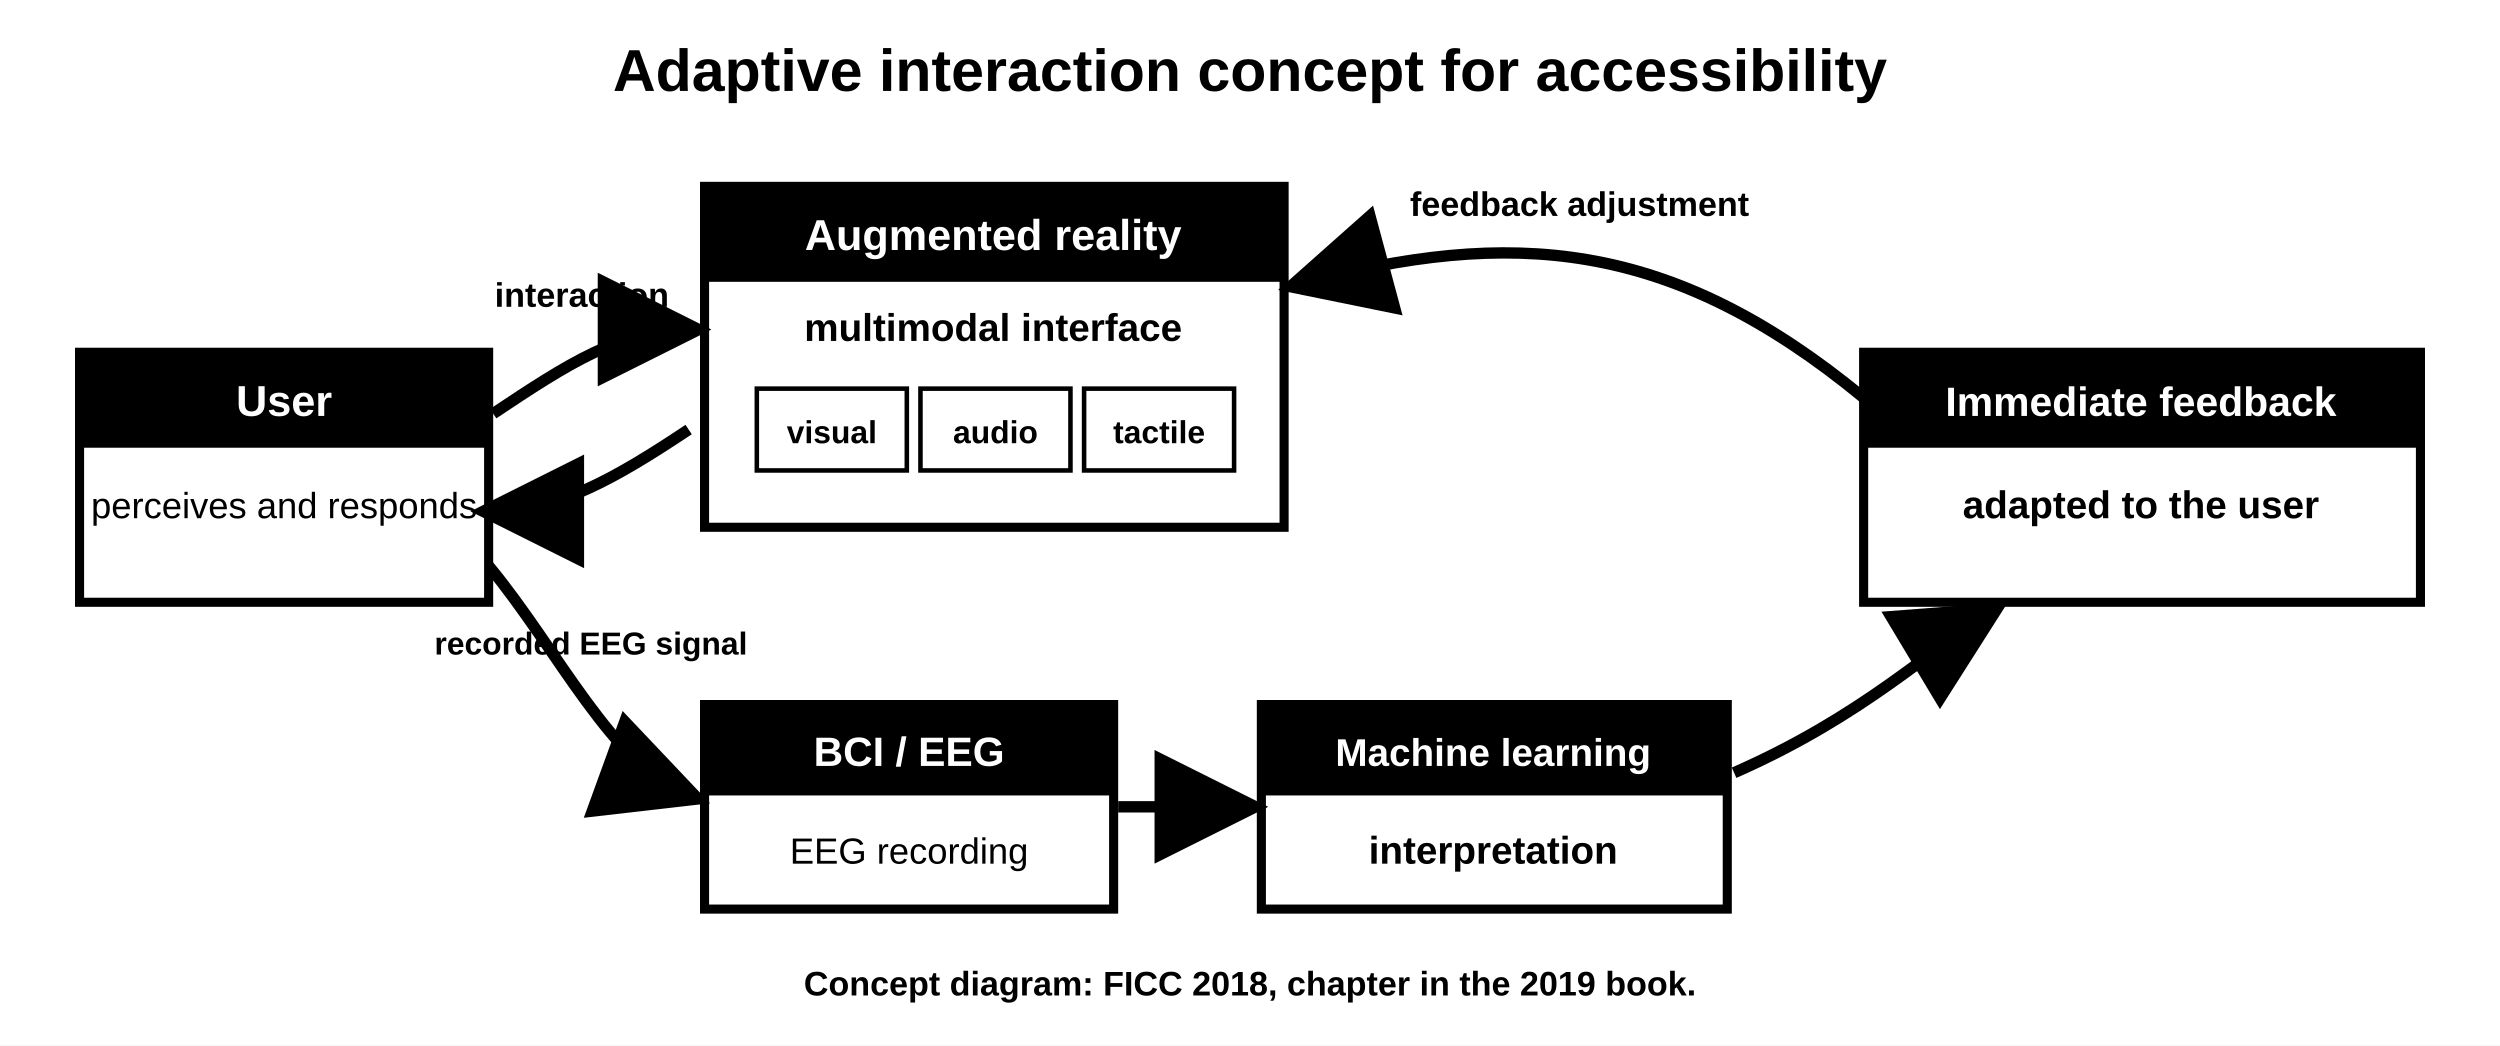
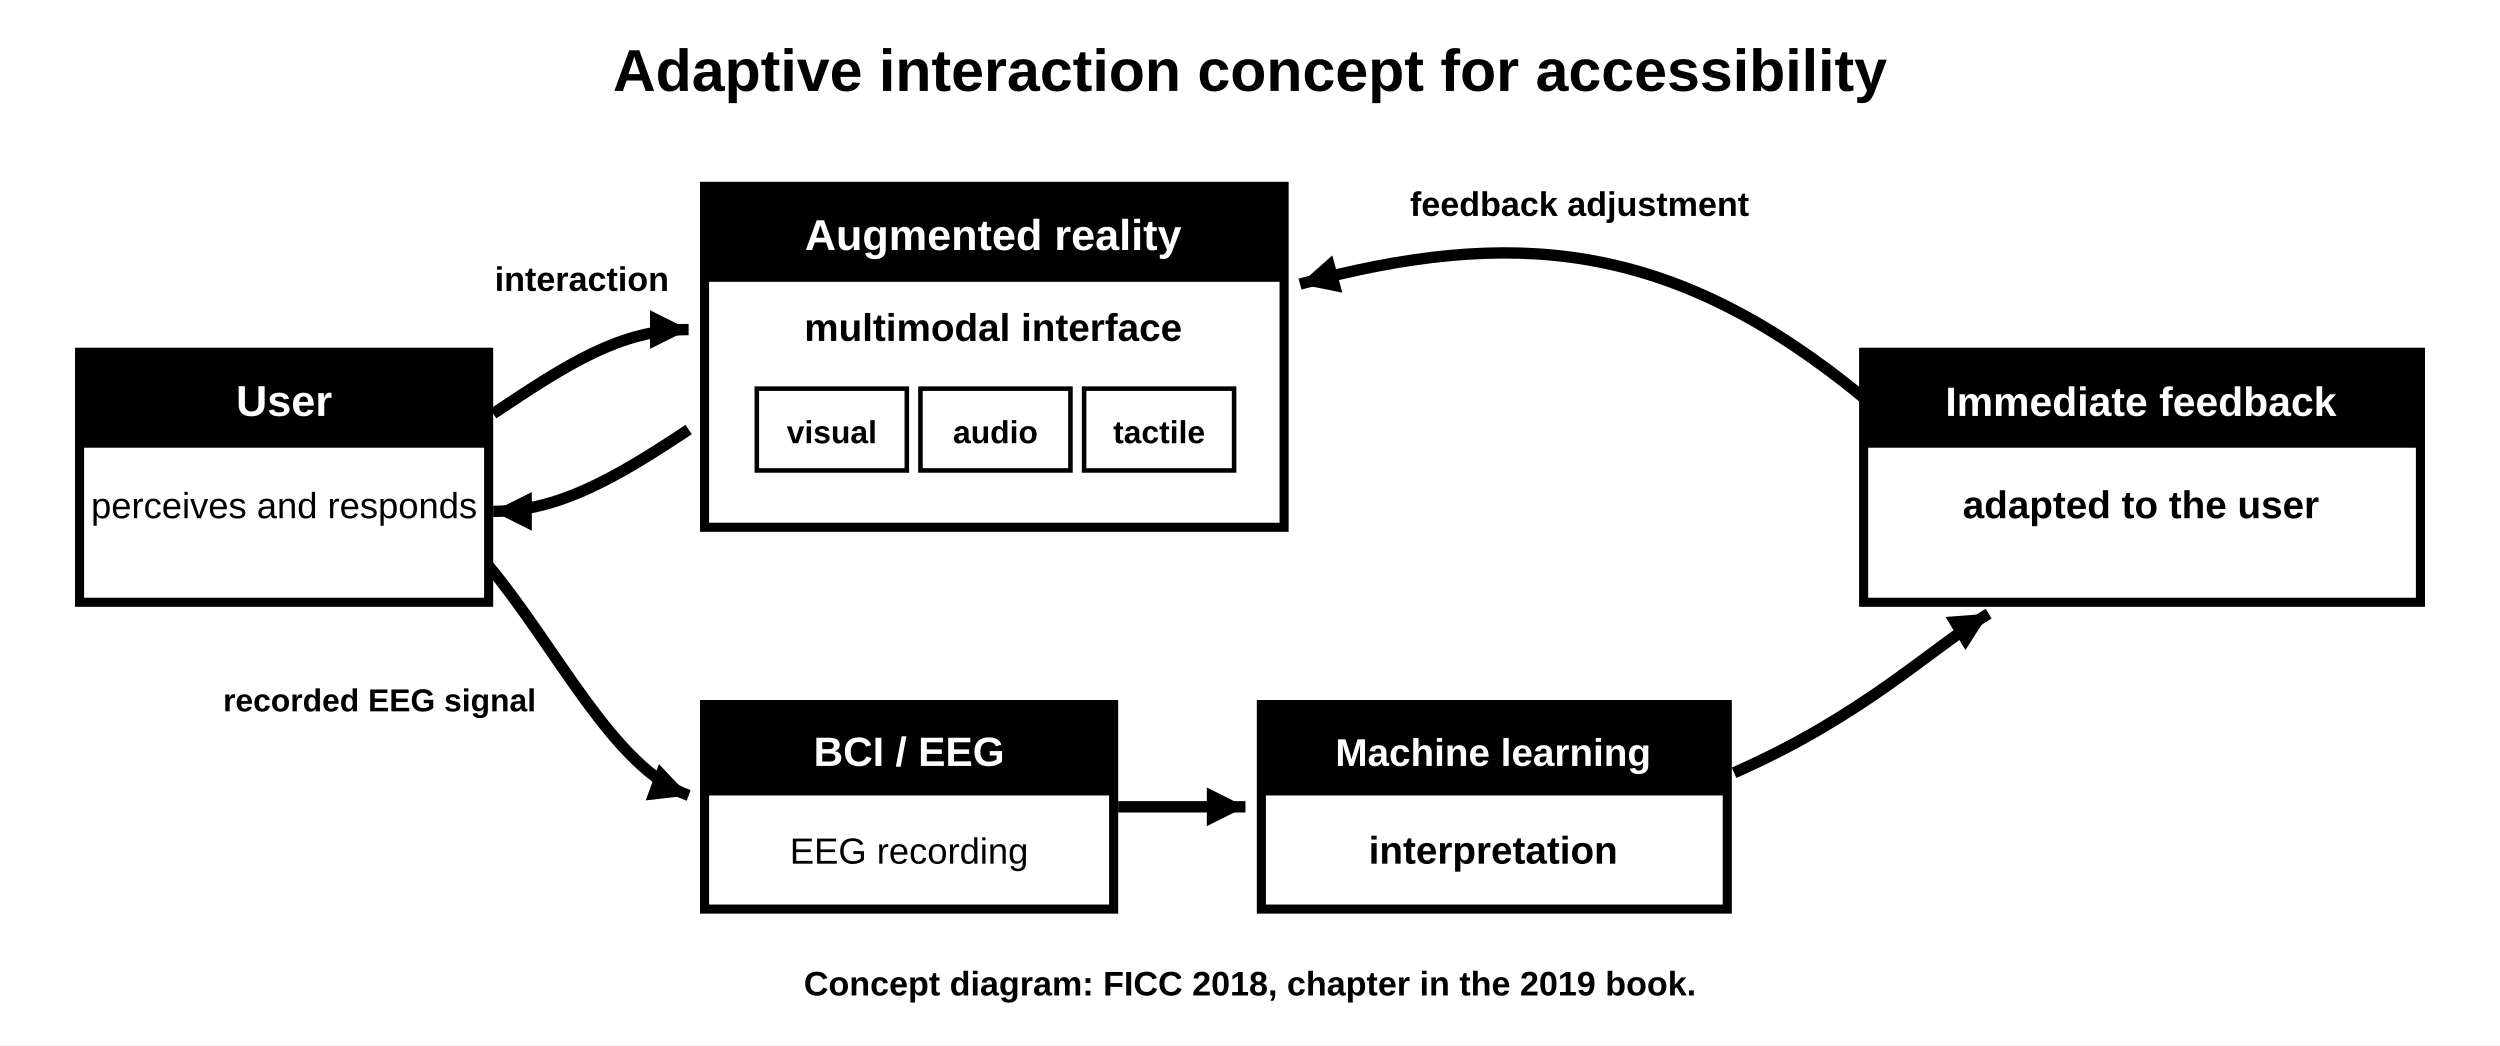
<svg xmlns="http://www.w3.org/2000/svg" xml:lang="en" lang="en" width="1100" height="460" viewBox="0 0 1100 460" role="img" aria-labelledby="title" aria-describedby="desc">
  <defs>
-     <marker id="arrow" markerWidth="10" markerHeight="10" refX="8" refY="5" orient="auto">
+     <marker id="arrow" markerUnits="userSpaceOnUse" markerWidth="17" markerHeight="17" viewBox="0 0 10 10" refX="10" refY="5" orient="auto">
      <path d="M0,0 L10,5 L0,10 z" fill="#000000" />
    </marker>
  </defs>
  <rect width="1100" height="460" fill="#ffffff" />
  <text x="550" y="40" text-anchor="middle" font-family="Arial,sans-serif" font-size="26" font-weight="700" fill="#000000">Adaptive interaction concept for accessibility</text>
  <g font-family="Arial,sans-serif" text-anchor="middle">
    <rect x="35" y="155" width="180" height="110" fill="#ffffff" stroke="#000000" stroke-width="4" />
    <rect x="35" y="155" width="180" height="42" fill="#000000" />
    <text x="125" y="183" font-size="19" font-weight="700" fill="#ffffff">User</text>
    <text x="125" y="228" font-size="16" fill="#000000">perceives and responds</text>
    <rect x="310" y="82" width="255" height="150" fill="#ffffff" stroke="#000000" stroke-width="4" />
    <rect x="310" y="82" width="255" height="42" fill="#000000" />
    <text x="437" y="110" font-size="19" font-weight="700" fill="#ffffff">Augmented reality</text>
    <text x="437" y="150" font-size="17" font-weight="700" fill="#000000">multimodal interface</text>
    <rect x="333" y="171" width="66" height="36" fill="#ffffff" stroke="#000000" stroke-width="2" />
    <text x="366" y="195" font-size="14" font-weight="700" fill="#000000">visual</text>
    <rect x="405" y="171" width="66" height="36" fill="#ffffff" stroke="#000000" stroke-width="2" />
    <text x="438" y="195" font-size="14" font-weight="700" fill="#000000">audio</text>
    <rect x="477" y="171" width="66" height="36" fill="#ffffff" stroke="#000000" stroke-width="2" />
    <text x="510" y="195" font-size="14" font-weight="700" fill="#000000">tactile</text>
    <rect x="310" y="310" width="180" height="90" fill="#ffffff" stroke="#000000" stroke-width="4" />
    <rect x="310" y="310" width="180" height="40" fill="#000000" />
    <text x="400" y="337" font-size="18" font-weight="700" fill="#ffffff">BCI / EEG</text>
    <text x="400" y="380" font-size="16" fill="#000000">EEG recording</text>
    <rect x="555" y="310" width="205" height="90" fill="#ffffff" stroke="#000000" stroke-width="4" />
    <rect x="555" y="310" width="205" height="40" fill="#000000" />
    <text x="657" y="337" font-size="17" font-weight="700" fill="#ffffff">Machine learning</text>
    <text x="657" y="380" font-size="17" font-weight="700" fill="#000000">interpretation</text>
    <rect x="820" y="155" width="245" height="110" fill="#ffffff" stroke="#000000" stroke-width="4" />
    <rect x="820" y="155" width="245" height="42" fill="#000000" />
    <text x="942" y="183" font-size="18" font-weight="700" fill="#ffffff">Immediate feedback</text>
    <text x="942" y="228" font-size="17" font-weight="700" fill="#000000">adapted to the user</text>
  </g>
  <path d="M217 182 C250 160 273 145 303 145" fill="none" stroke="#000000" stroke-width="5" marker-end="url(#arrow)" />
  <path d="M303 189 C270 211 245 225 217 225" fill="none" stroke="#000000" stroke-width="5" marker-end="url(#arrow)" />
  <path d="M215 249 C245 285 270 338 303 350" fill="none" stroke="#000000" stroke-width="5" marker-end="url(#arrow)" />
  <path d="M492 355 H548" fill="none" stroke="#000000" stroke-width="5" marker-end="url(#arrow)" />
  <path d="M763 340 C820 315 850 285 875 270" fill="none" stroke="#000000" stroke-width="5" marker-end="url(#arrow)" />
  <path d="M820 175 C735 105 665 100 572 125" fill="none" stroke="#000000" stroke-width="5" marker-end="url(#arrow)" />
-   <text x="256" y="135" text-anchor="middle" font-family="Arial,sans-serif" font-size="15" font-weight="700" fill="#000000">interaction</text>
-   <text x="260" y="288" text-anchor="middle" font-family="Arial,sans-serif" font-size="14" font-weight="700" fill="#000000">recorded EEG signal</text>
+   <text x="256" y="128" text-anchor="middle" font-family="Arial,sans-serif" font-size="15" font-weight="700" fill="#000000">interaction</text>
+   <text x="167" y="313" text-anchor="middle" font-family="Arial,sans-serif" font-size="14" font-weight="700" fill="#000000">recorded EEG signal</text>
  <text x="695" y="95" text-anchor="middle" font-family="Arial,sans-serif" font-size="15" font-weight="700" fill="#000000">feedback adjustment</text>
  <text x="550" y="438" text-anchor="middle" font-family="Arial,sans-serif" font-size="15" font-weight="700" fill="#000000">Concept diagram: FICC 2018, chapter in the 2019 book.</text>
</svg>
